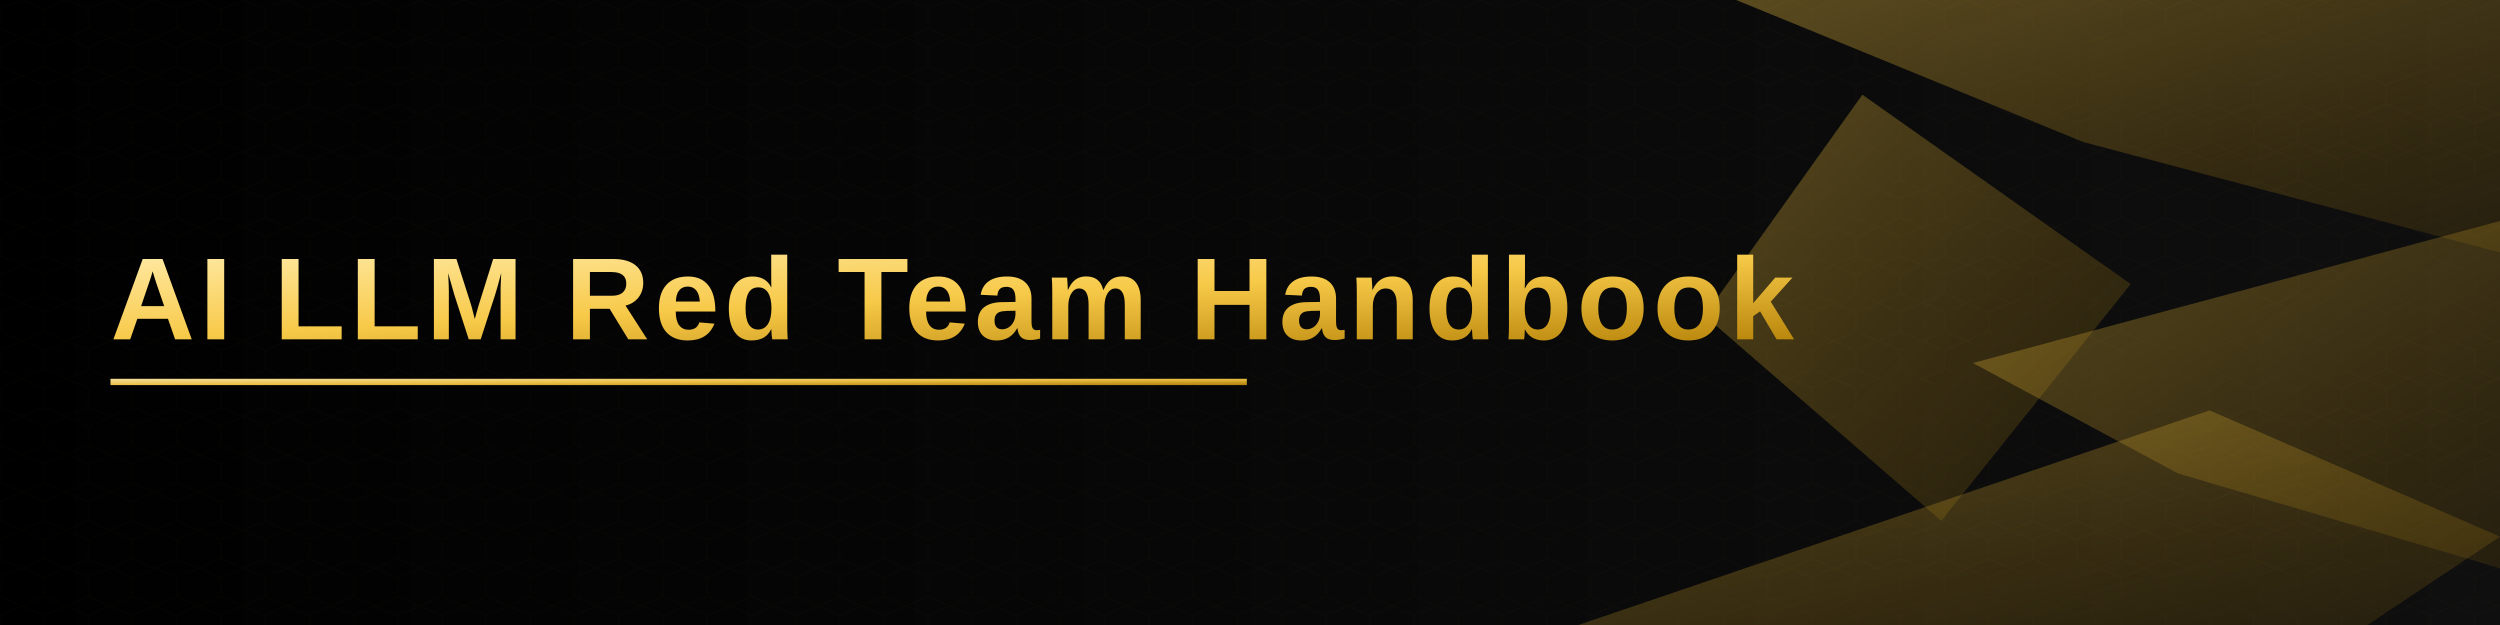
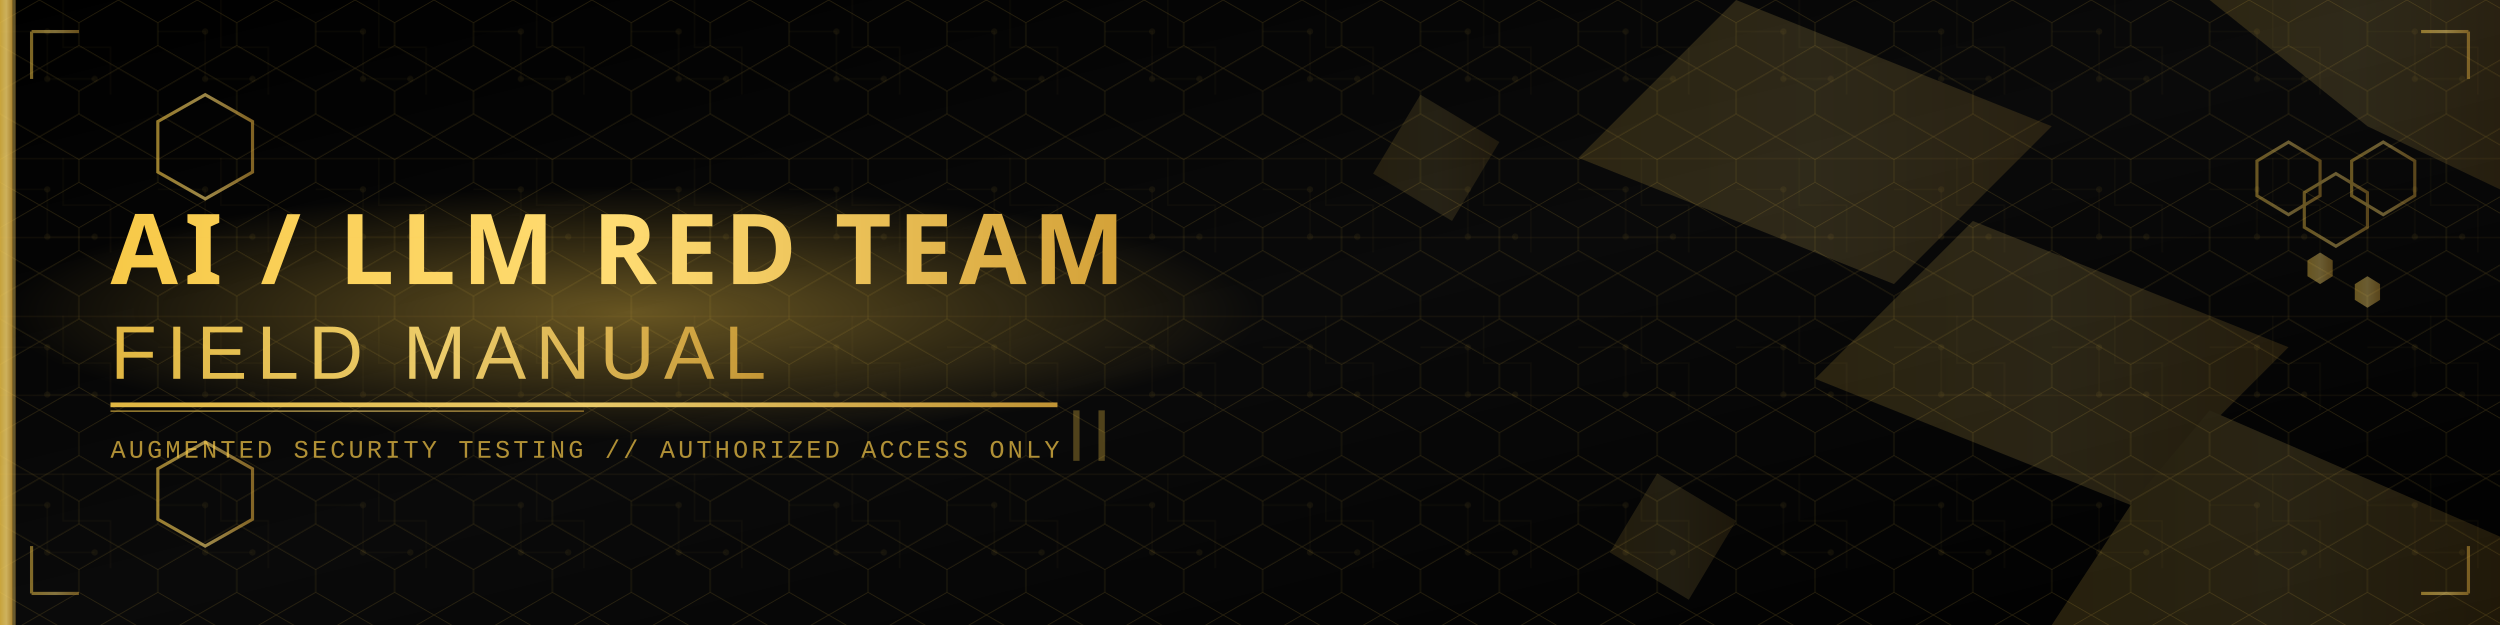
<svg xmlns="http://www.w3.org/2000/svg" width="1584" height="396" viewBox="0 0 1584 396">
  <defs>
-     <linearGradient id="bg" x1="0%" y1="0%" x2="100%" y2="0%">
+     <linearGradient id="bg" x1="0%" y1="0%" x2="100%" y2="100%">
      <stop offset="0%" stop-color="#000000" />
-       <stop offset="100%" stop-color="#0f0f0f" />
+       <stop offset="50%" stop-color="#0a0a0a" />
+       <stop offset="100%" stop-color="#000000" />
    </linearGradient>
-     <linearGradient id="gold" x1="0%" y1="0%" x2="100%" y2="100%">
-       <stop offset="0%" stop-color="#ffe9a3" />
-       <stop offset="50%" stop-color="#f7c948" />
-       <stop offset="100%" stop-color="#b8860b" />
+     <linearGradient id="gold" x1="0%" y1="0%" x2="100%" y2="0%">
+       <stop offset="0%" stop-color="#f7c948" />
+       <stop offset="50%" stop-color="#ffdc73" />
+       <stop offset="100%" stop-color="#d4a239" />
    </linearGradient>
-     <pattern id="hex" patternUnits="userSpaceOnUse" width="28" height="24">
-       <polygon points="14,0 28,6 28,18 14,24 0,18 0,6" fill="none" stroke="#f7c94822" stroke-width="1" />
+     <radialGradient id="goldGlow">
+       <stop offset="0%" stop-color="#f7c948" stop-opacity="0.4" />
+       <stop offset="100%" stop-color="#f7c948" stop-opacity="0" />
+     </radialGradient>
+     <pattern id="hexPattern" patternUnits="userSpaceOnUse" width="50" height="43.3">
+       <path d="M25 0 L50 14.43 L50 28.87 L25 43.3 L0 28.87 L0 14.43 Z" fill="none" stroke="#f7c948" stroke-width="0.5" opacity="0.15" />
    </pattern>
-     <linearGradient id="shardGold" x1="0%" y1="0%" x2="100%" y2="100%">
-       <stop offset="0%" stop-color="#f7c94855" />
-       <stop offset="100%" stop-color="#b8860b22" />
-     </linearGradient>
+     <pattern id="circuits" patternUnits="userSpaceOnUse" width="100" height="100">
+       <path d="M0,20 L30,20 L30,50 L60,50" stroke="#f7c948" stroke-width="1" opacity="0.1" fill="none" />
+       <path d="M40,0 L40,30 L70,30 L70,60" stroke="#f7c948" stroke-width="1" opacity="0.1" fill="none" />
+       <circle cx="30" cy="20" r="2" fill="#f7c948" opacity="0.2" />
+       <circle cx="30" cy="50" r="2" fill="#f7c948" opacity="0.2" />
+       <circle cx="60" cy="50" r="2" fill="#f7c948" opacity="0.2" />
+     </pattern>
+     <filter id="glitch">
+       <feTurbulence type="fractalNoise" baseFrequency="0" numOctaves="1" result="noise" />
+       <feDisplacementMap in="SourceGraphic" in2="noise" scale="2" />
+     </filter>
  </defs>
  <rect width="1584" height="396" fill="url(#bg)" />
-   <rect width="1584" height="396" fill="url(#hex)" opacity="0.10" />
-   <polygon points="1100,0 1584,0 1584,160 1320,90" fill="url(#shardGold)" />
-   <polygon points="1250,230 1584,140 1584,360 1380,300" fill="url(#shardGold)" />
-   <polygon points="1000,396 1400,260 1584,340 1500,396" fill="url(#shardGold)" />
-   <polygon points="1180,60 1350,180 1230,330 1080,200" fill="url(#shardGold)" />
-   <text x="70" y="215" font-family="Arial, sans-serif" font-weight="700" font-size="74" fill="url(#gold)" letter-spacing="3">
-     AI LLM Red Team Handbook
+   <rect width="1584" height="396" fill="url(#hexPattern)" />
+   <rect width="1584" height="396" fill="url(#circuits)" opacity="0.3" />
+   <rect x="0" y="0" width="8" height="396" fill="url(#gold)" opacity="0.8" />
+   <rect x="8" y="0" width="2" height="396" fill="url(#gold)" opacity="0.4" />
+   <g opacity="0.15">
+     <polygon points="1100,0 1300,80 1200,180 1000,100" fill="url(#gold)" />
+     <polygon points="1250,140 1450,220 1350,320 1150,240" fill="url(#gold)" />
+     <polygon points="1400,260 1584,340 1584,396 1300,396 1350,320" fill="url(#gold)" />
+     <polygon points="1400,0 1584,0 1584,120 1500,80" fill="url(#gold)" />
+     <polygon points="900,60 950,90 920,140 870,110" fill="url(#gold)" opacity="0.8" />
+     <polygon points="1050,300 1100,330 1070,380 1020,350" fill="url(#gold)" opacity="0.8" />
+   </g>
+   <g stroke="url(#gold)" stroke-width="2" fill="none" opacity="0.6">
+     <polygon points="130,60 160,77 160,109 130,126 100,109 100,77" />
+     <polygon points="130,280 160,297 160,329 130,346 100,329 100,297" />
+   </g>
+   <ellipse cx="400" cy="198" rx="400" ry="80" fill="url(#goldGlow)" />
+   <text x="70" y="180" font-family="'Arial Black', 'Arial Bold', sans-serif" font-weight="900" font-size="62" fill="url(#gold)" letter-spacing="4">
+     AI / LLM RED TEAM
  </text>
-   <rect x="70" y="240" width="720" height="4" fill="url(#gold)" opacity="0.95" />
+   <text x="70" y="240" font-family="'Arial', sans-serif" font-weight="300" font-size="48" fill="url(#gold)" letter-spacing="6" opacity="0.9">
+     FIELD MANUAL
+   </text>
+   <rect x="70" y="255" width="600" height="3" fill="url(#gold)" opacity="0.9" />
+   <rect x="70" y="260" width="300" height="1" fill="url(#gold)" opacity="0.6" />
+   <text x="70" y="290" font-family="'Courier New', monospace" font-size="16" fill="#f7c948" letter-spacing="2" opacity="0.7">
+     AUGMENTED SECURITY TESTING // AUTHORIZED ACCESS ONLY
+   </text>
+   <g opacity="0.4">
+     <polygon points="1450,90 1470,102 1470,124 1450,136 1430,124 1430,102" fill="none" stroke="url(#gold)" stroke-width="2" />
+     <polygon points="1480,110 1500,122 1500,144 1480,156 1460,144 1460,122" fill="none" stroke="url(#gold)" stroke-width="2" />
+     <polygon points="1510,90 1530,102 1530,124 1510,136 1490,124 1490,102" fill="none" stroke="url(#gold)" stroke-width="2" />
+     <polygon points="1470,160 1478,165 1478,175 1470,180 1462,175 1462,165" fill="url(#gold)" />
+     <polygon points="1500,175 1508,180 1508,190 1500,195 1492,190 1492,180" fill="url(#gold)" />
+   </g>
+   <g stroke="url(#gold)" stroke-width="2" fill="none" opacity="0.5">
+     <path d="M 20,20 L 20,50 M 20,20 L 50,20" />
+     <path d="M 20,376 L 20,346 M 20,376 L 50,376" />
+     <path d="M 1564,20 L 1564,50 M 1564,20 L 1534,20" />
+     <path d="M 1564,376 L 1564,346 M 1564,376 L 1534,376" />
+   </g>
+   <rect width="1584" height="1" y="100" fill="#f7c948" opacity="0.05" />
+   <rect width="1584" height="1" y="150" fill="#f7c948" opacity="0.05" />
+   <rect width="1584" height="1" y="200" fill="#f7c948" opacity="0.05" />
+   <rect width="1584" height="1" y="250" fill="#f7c948" opacity="0.05" />
+   <rect width="1584" height="1" y="300" fill="#f7c948" opacity="0.05" />
+   <g opacity="0.3">
+     <rect x="680" y="260" width="4" height="32" fill="#f7c948" />
+     <rect x="688" y="260" width="4" height="32" fill="none" />
+     <rect x="696" y="260" width="4" height="32" fill="#f7c948" />
+   </g>
</svg>
